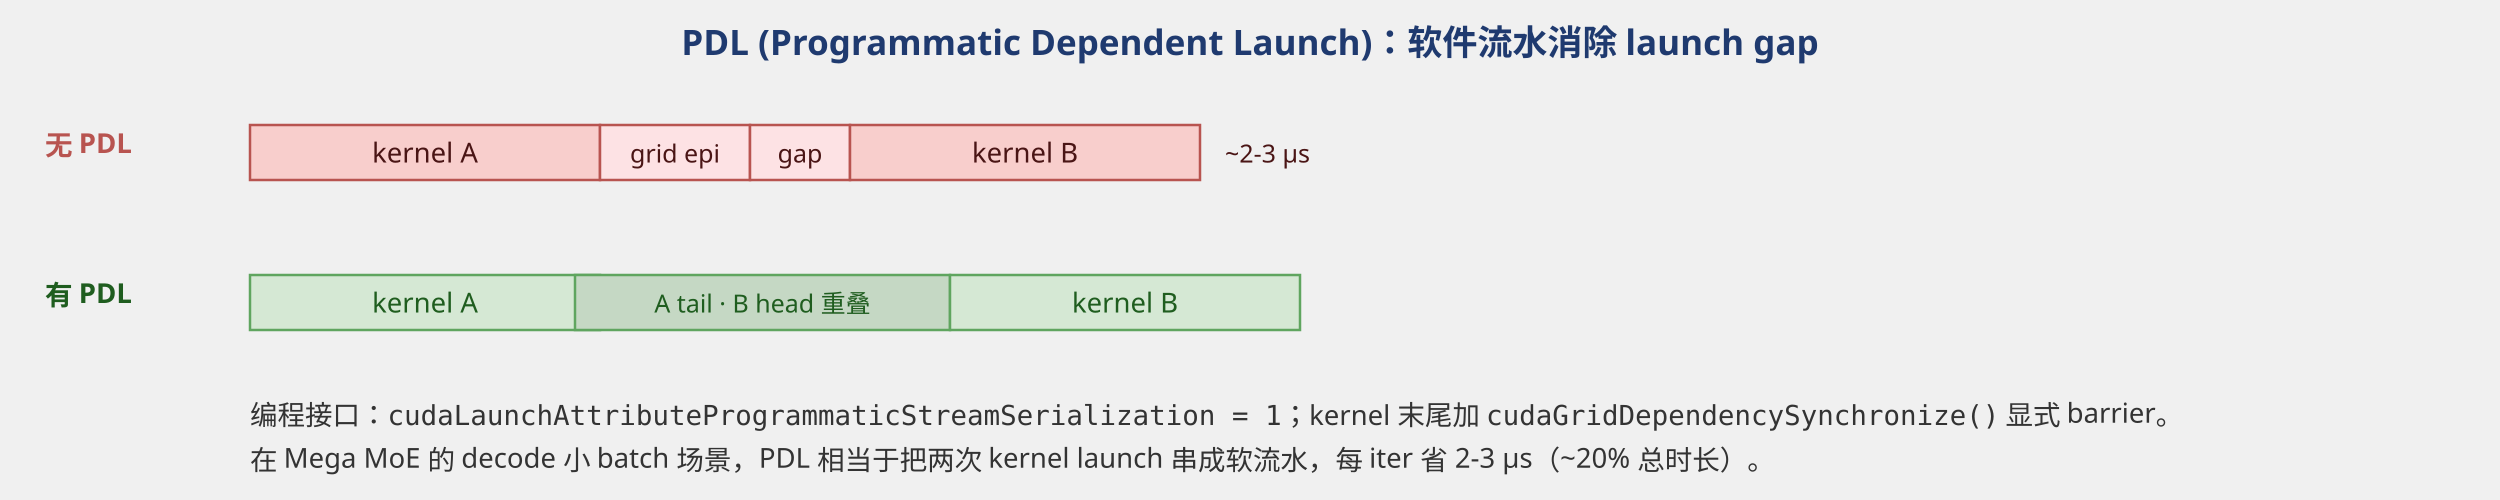
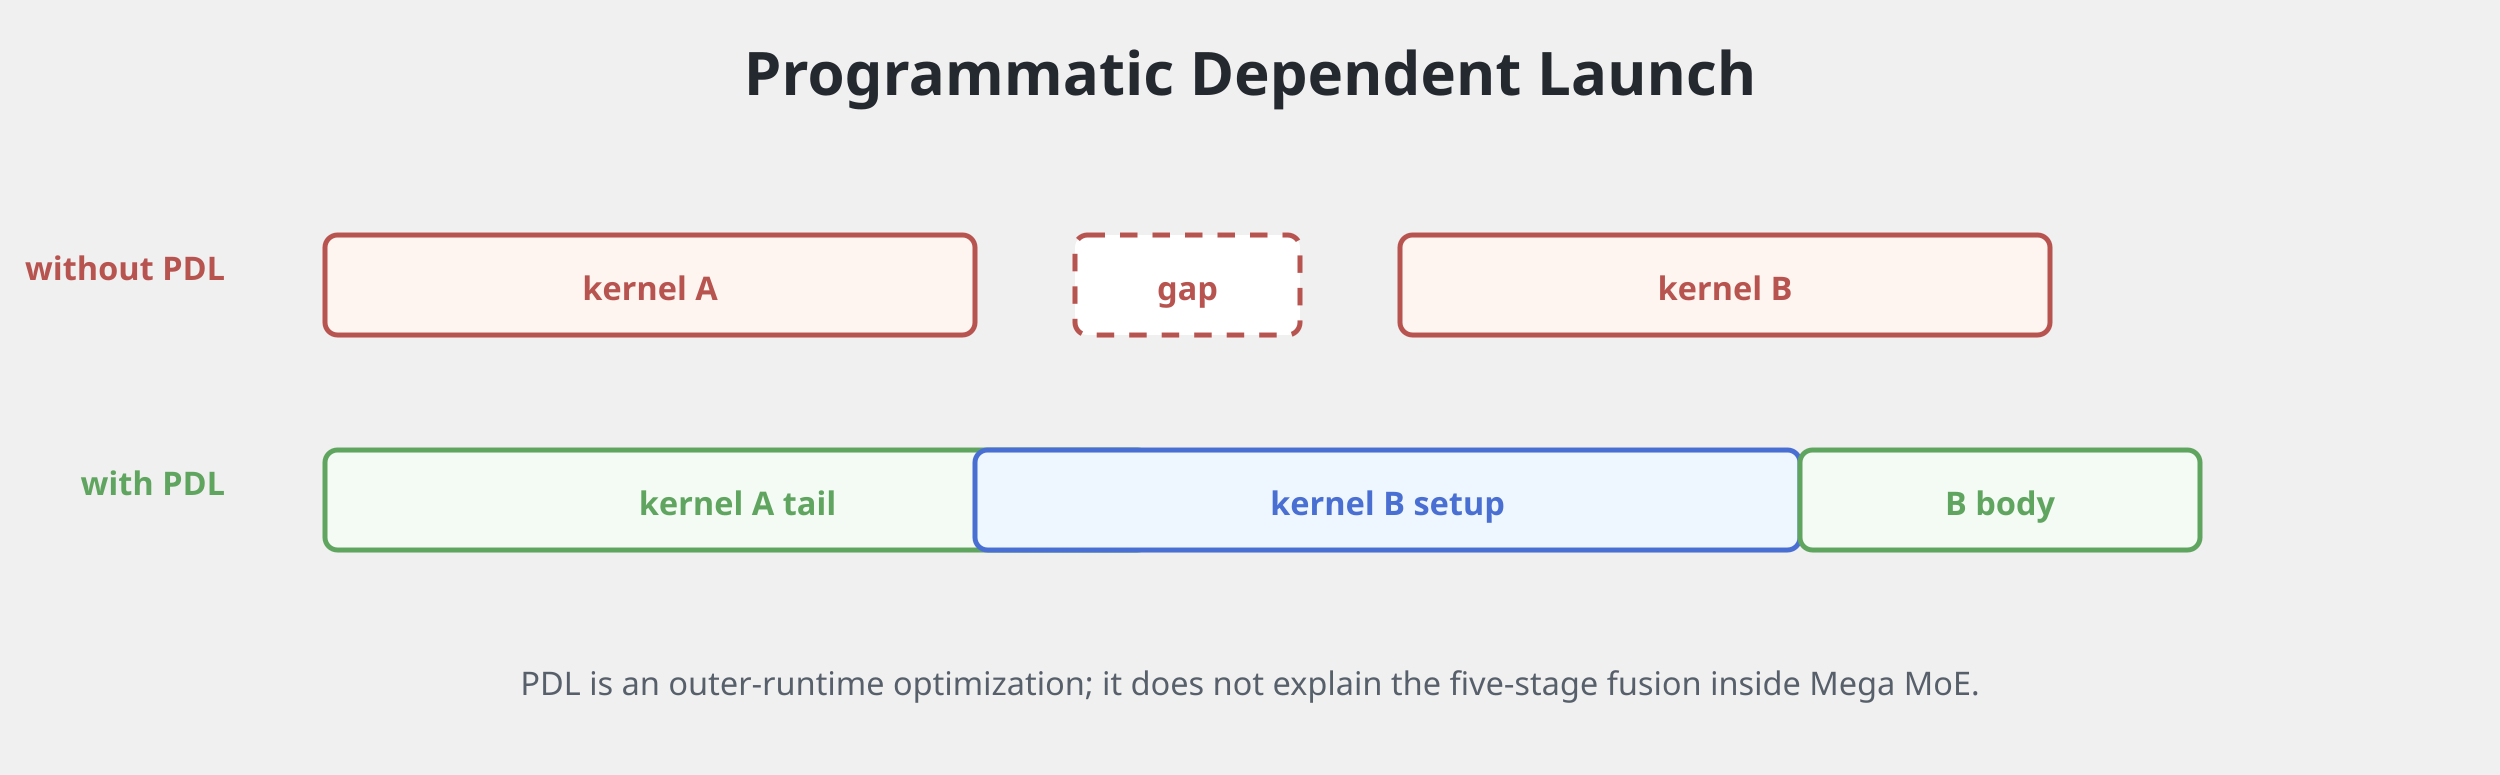
- <svg xmlns="http://www.w3.org/2000/svg" viewBox="0 0 1000 200">
-   <text x="500" y="22" text-anchor="middle" font-family="sans-serif" font-weight="700" font-size="14" fill="#1f3a6f">PDL (Programmatic Dependent Launch)：软件流水消除 launch gap</text>
-   <g font-family="sans-serif" font-size="11">
-     <text x="18" y="62" fill="#b85450" font-weight="700">无 PDL</text>
-     <rect x="100" y="50" width="140" height="22" fill="#f8cecc" stroke="#b85450" />
-     <text x="170" y="65" text-anchor="middle" fill="#4a1515">kernel A</text>
-     <rect x="240" y="50" width="60" height="22" fill="#fde2e4" stroke="#b85450" />
-     <text x="270" y="65" text-anchor="middle" fill="#4a1515" font-size="10">grid epi</text>
-     <rect x="300" y="50" width="40" height="22" fill="#fde2e4" stroke="#b85450" />
-     <text x="320" y="65" text-anchor="middle" fill="#4a1515" font-size="10">gap</text>
-     <rect x="340" y="50" width="140" height="22" fill="#f8cecc" stroke="#b85450" />
-     <text x="410" y="65" text-anchor="middle" fill="#4a1515">kernel B</text>
-     <text x="490" y="65" fill="#4a1515" font-size="10">~2-3 µs</text>
-     <text x="18" y="122" fill="#1f5d1f" font-weight="700">有 PDL</text>
-     <rect x="100" y="110" width="140" height="22" fill="#d5e8d4" stroke="#5fa55f" />
-     <text x="170" y="125" text-anchor="middle" fill="#1f5d1f">kernel A</text>
-     <rect x="230" y="110" width="150" height="22" fill="#c5d8c4" stroke="#5fa55f" />
-     <text x="305" y="125" text-anchor="middle" fill="#1f5d1f" font-size="10">A tail · B head 重叠</text>
-     <rect x="380" y="110" width="140" height="22" fill="#d5e8d4" stroke="#5fa55f" />
-     <text x="450" y="125" text-anchor="middle" fill="#1f5d1f">kernel B</text>
-     <text x="100" y="170" fill="#333" font-size="11">编程接口：<tspan font-family="monospace">cudaLaunchAttributeProgrammaticStreamSerialization = 1</tspan>；kernel 末尾加 <tspan font-family="monospace">cudaGridDependencySynchronize()</tspan> 显式 barrier。</text>
-     <text x="100" y="188" fill="#333" font-size="11">在 Mega MoE 的 decode 小 batch 场景，PDL 相当于把两次 kernel launch 串成软流水，每 iter 省 2-3 µs（~20% 总时长）。</text>
-   </g>
+ <svg xmlns="http://www.w3.org/2000/svg" viewBox="0 0 1000 310">
+   <defs>
+     <marker id="arrow" viewBox="0 0 10 10" refX="9" refY="5" markerWidth="7" markerHeight="7" orient="auto-start-reverse">
+       <path d="M 0 0 L 10 5 L 0 10 z" fill="#24292f" />
+     </marker>
+     <style>
+     .title{font:700 24px sans-serif;fill:#24292f}
+     .sub{font:400 13px sans-serif;fill:#57606a}
+     .mono{font:500 13px ui-monospace,Menlo,monospace;fill:#24292f}
+   </style>
+   </defs>
+   <text x="500" y="38" text-anchor="middle" font-family="sans-serif" font-size="24" font-weight="700" fill="#24292f">Programmatic Dependent Launch</text>
+   <text x="90" y="112" text-anchor="end" font-family="sans-serif" font-size="13" font-weight="700" fill="#b85450">without PDL</text>
+   <rect x="130" y="94" width="260" height="40" rx="5" fill="#fff5f0" stroke="#b85450" stroke-width="2" />
+   <text x="260" y="120" text-anchor="middle" font-family="sans-serif" font-size="13" font-weight="700" fill="#b85450">kernel A</text>
+   <rect x="430" y="94" width="90" height="40" rx="5" fill="#ffffff" stroke="#b85450" stroke-width="2" stroke-dasharray="7 6" />
+   <text x="475" y="120" text-anchor="middle" font-family="sans-serif" font-size="13" font-weight="700" fill="#b85450">gap</text>
+   <rect x="560" y="94" width="260" height="40" rx="5" fill="#fff5f0" stroke="#b85450" stroke-width="2" />
+   <text x="690" y="120" text-anchor="middle" font-family="sans-serif" font-size="13" font-weight="700" fill="#b85450">kernel B</text>
+   <text x="90" y="198" text-anchor="end" font-family="sans-serif" font-size="13" font-weight="700" fill="#5fa55f">with PDL</text>
+   <rect x="130" y="180" width="330" height="40" rx="5" fill="#f4faf4" stroke="#5fa55f" stroke-width="2" />
+   <text x="295" y="206" text-anchor="middle" font-family="sans-serif" font-size="13" font-weight="700" fill="#5fa55f">kernel A tail</text>
+   <rect x="390" y="180" width="330" height="40" rx="5" fill="#eef7ff" stroke="#4a6fd3" stroke-width="2" />
+   <text x="555" y="206" text-anchor="middle" font-family="sans-serif" font-size="13" font-weight="700" fill="#4a6fd3">kernel B setup</text>
+   <rect x="720" y="180" width="160" height="40" rx="5" fill="#f4faf4" stroke="#5fa55f" stroke-width="2" />
+   <text x="800" y="206" text-anchor="middle" font-family="sans-serif" font-size="13" font-weight="700" fill="#5fa55f">B body</text>
+   <text x="500" y="278" text-anchor="middle" font-family="sans-serif" font-size="13" font-weight="500" fill="#57606a">PDL is an outer-runtime optimization; it does not explain the five-stage fusion inside Mega MoE.</text>
</svg>
